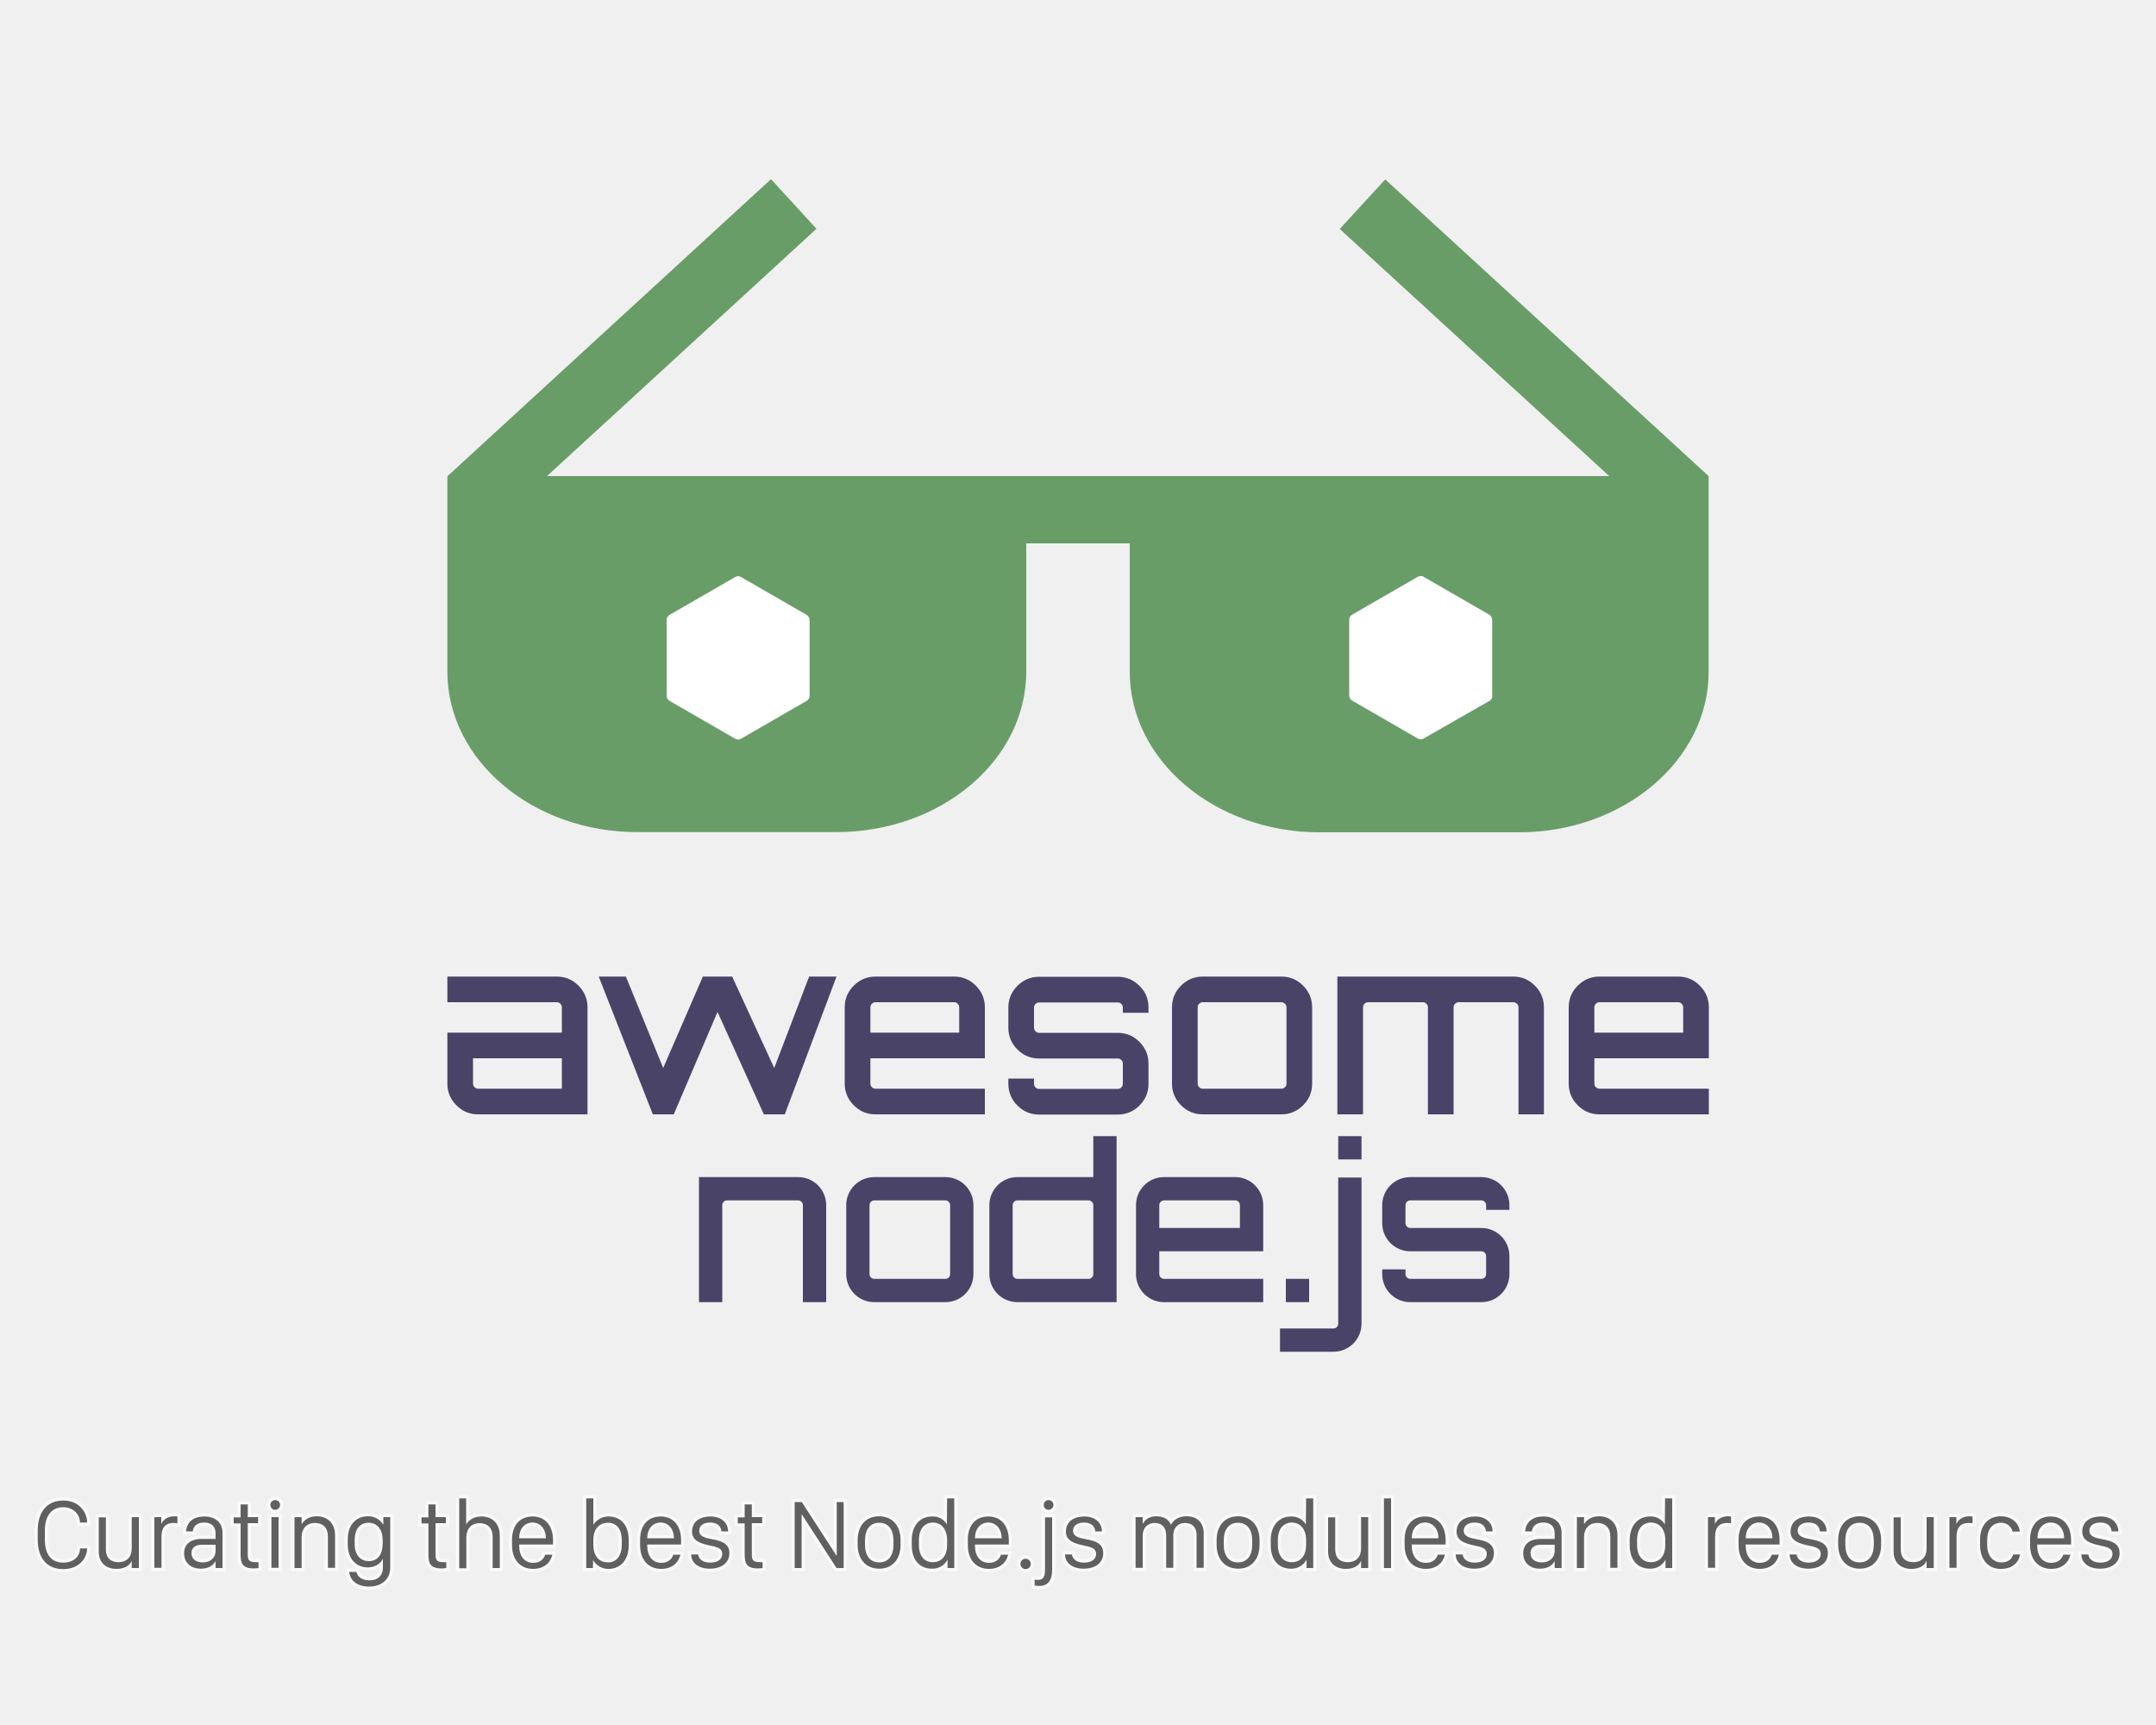
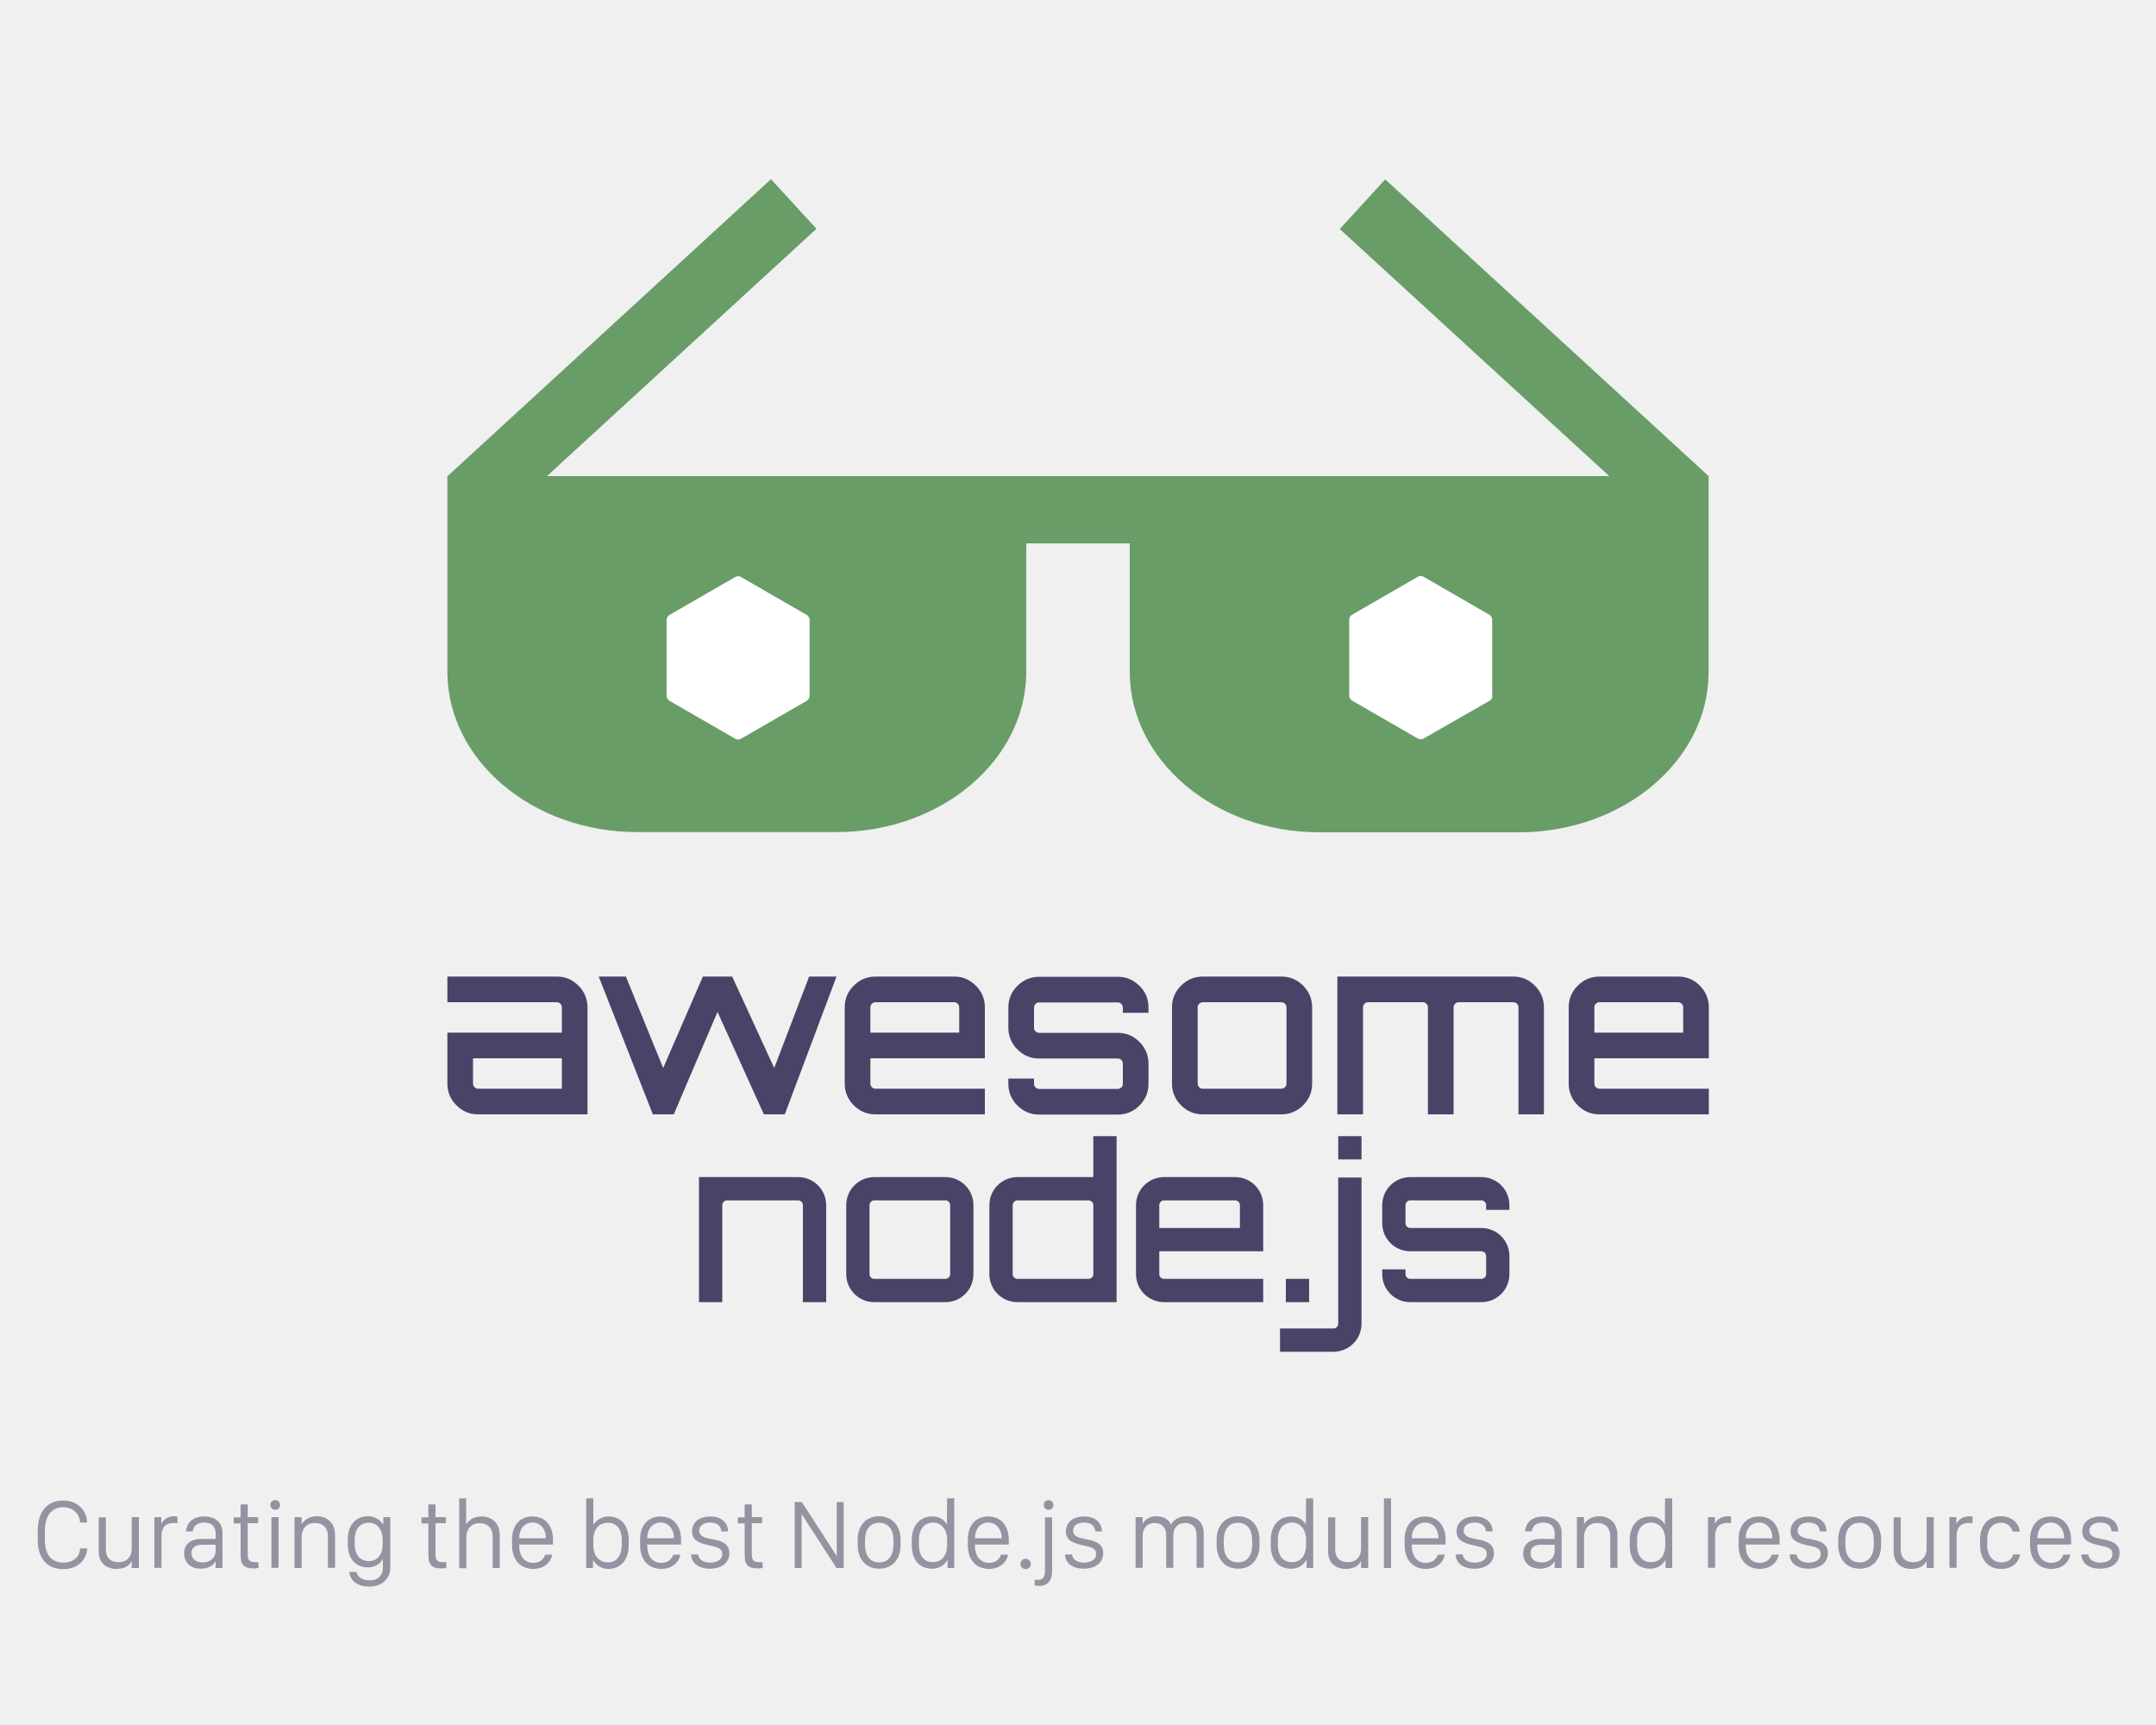
<svg xmlns="http://www.w3.org/2000/svg" viewBox="-178.3 -166.8 1000 800">
  <path fill="#494368" d="M79.9 286.1c4 0 7.3 1.4 10.1 4.2 2.8 2.8 4.2 6.2 4.2 10.1V350H43.5c-4 0-7.3-1.4-10.1-4.2a13.8 13.8 0 0 1-4.2-10.1v-23.6h53.1v-11.7c0-.7-.2-1.2-.7-1.7-.5-.5-1-.7-1.7-.7H29.2v-11.9h50.7zm2.4 52V324H41.1v11.7c0 .7.2 1.2.7 1.7.5.5 1 .7 1.7.7h38.8zm114.7-52h12.7l-24 63.9H176l-21.5-47.5-20.3 47.5-.2-.1.1.1h-9.6l-25.1-63.9H112l17.3 42.4 18.4-42.4h13.6l19.5 42.4 16.2-42.4zm67.2 0c4 0 7.3 1.4 10.1 4.2 2.8 2.8 4.2 6.2 4.2 10.1V324h-53.1v11.7c0 .7.2 1.2.7 1.7.5.5 1 .7 1.7.7h50.7V350h-50.7c-4 0-7.3-1.4-10.1-4.2a13.8 13.8 0 0 1-4.2-10.1v-35.3c0-4 1.4-7.3 4.2-10.1 2.8-2.8 6.2-4.2 10.1-4.2h36.4zm-38.8 26h41.2v-11.7c0-.7-.2-1.2-.7-1.7-.5-.5-1-.7-1.7-.7h-36.4c-.7 0-1.2.2-1.7.7-.5.5-.7 1-.7 1.7v11.7zm129-11.6v2.4h-11.9v-2.4c0-.7-.2-1.2-.7-1.7-.5-.5-1-.7-1.7-.7h-36.4c-.7 0-1.2.2-1.7.7-.5.5-.7 1-.7 1.7v9.3c0 .7.2 1.2.7 1.7.5.5 1 .7 1.7.7h36.4c4 0 7.3 1.4 10.1 4.2 2.8 2.8 4.2 6.2 4.2 10.1v9.3c0 4-1.4 7.3-4.2 10.1a13.8 13.8 0 0 1-10.1 4.2h-36.4c-4 0-7.3-1.4-10.1-4.2a13.8 13.8 0 0 1-4.2-10.1v-2.4h11.9v2.4c0 .7.2 1.2.7 1.7.5.5 1 .7 1.7.7h36.4c.7 0 1.2-.2 1.7-.7.5-.5.7-1 .7-1.7v-9.3c0-.7-.2-1.2-.7-1.7-.5-.5-1-.7-1.7-.7h-36.4c-4 0-7.3-1.4-10.1-4.2a13.8 13.8 0 0 1-4.2-10.1v-9.3c0-4 1.4-7.3 4.2-10.1 2.8-2.8 6.2-4.2 10.1-4.2h36.4c4 0 7.3 1.4 10.1 4.2 2.8 2.7 4.2 6.1 4.2 10.1zm25.2-14.4H416c4 0 7.3 1.4 10.1 4.2 2.8 2.8 4.2 6.2 4.2 10.1v35.3c0 4-1.4 7.3-4.2 10.1A13.8 13.8 0 0 1 416 350h-36.4c-4 0-7.3-1.4-10.1-4.2a13.8 13.8 0 0 1-4.2-10.1v-35.3c0-4 1.4-7.3 4.2-10.1 2.8-2.8 6.2-4.2 10.1-4.2zM416 298h-36.4c-.7 0-1.2.2-1.7.7-.5.5-.7 1-.7 1.7v35.3c0 .7.2 1.2.7 1.7.5.5 1 .7 1.7.7H416c.7 0 1.2-.2 1.7-.7.5-.5.7-1 .7-1.7v-35.3c0-.7-.2-1.2-.7-1.7-.5-.4-1-.7-1.7-.7zm107.5-11.9c4 0 7.3 1.4 10.1 4.2 2.8 2.8 4.2 6.2 4.2 10.1V350H526v-49.6c0-.7-.2-1.2-.7-1.7-.5-.5-1.1-.7-1.8-.7h-25.2c-.7 0-1.2.2-1.7.7-.5.5-.7 1-.7 1.7V350H484v-49.6c0-.7-.2-1.2-.7-1.7-.5-.5-1-.7-1.7-.7h-25.3c-.7 0-1.2.2-1.7.7-.5.5-.7 1-.7 1.7V350H442v-63.9h81.5zm76.5 0c4 0 7.3 1.4 10.1 4.2 2.8 2.8 4.2 6.2 4.2 10.1V324h-53.1v11.7c0 .7.2 1.2.7 1.7.5.5 1 .7 1.7.7h50.7V350h-50.7c-4 0-7.3-1.4-10.1-4.2a13.8 13.8 0 0 1-4.2-10.1v-35.3c0-4 1.4-7.3 4.2-10.1 2.8-2.8 6.2-4.2 10.1-4.2H600zm-38.8 26h41.2v-11.7c0-.7-.2-1.2-.7-1.7-.5-.5-1-.7-1.7-.7h-36.4c-.7 0-1.2.2-1.7.7-.5.5-.7 1-.7 1.7v11.7z" />
  <path fill="#699D68" d="M614.2 54l-150-137.6-21.1 23L568.1 54H75.4l125-114.7-21.1-23L29.3 54h-.1v90.7c0 41 39.5 74.4 88 74.4h92.5c48.5 0 88-33.4 88-74.4V85.2h48v59.6c0 41 39.5 74.4 88 74.4h92.5c48.5 0 88-33.4 88-74.4V54z" />
  <g fill="#494368">
    <path d="M204.9 392.1v45h-10.8v-45c0-1.2-1-2.2-2.2-2.2h-33c-1.2 0-2.2 1-2.2 2.2v45h-10.8v-58h46a13 13 0 0 1 13 13zm55.3-13a13 13 0 0 1 13 13v32a13 13 0 0 1-13 13h-33a13 13 0 0 1-13-13v-32a13 13 0 0 1 13-13h33zm-33 10.8c-1.2 0-2.2 1-2.2 2.2v32c0 1.2 1 2.2 2.2 2.2h33c1.2 0 2.2-1 2.2-2.2v-32c0-1.2-1-2.2-2.2-2.2h-33zm112.4-29.8v77h-46a13 13 0 0 1-13-13v-32a13 13 0 0 1 13-13h35.2v-19h10.8zm-13 66.2c1.2 0 2.2-1 2.2-2.2v-32c0-1.2-1-2.2-2.2-2.2h-33c-1.2 0-2.2 1-2.2 2.2v32c0 1.2 1 2.2 2.2 2.2h33zm81-34.2v21.4h-48.2v10.6c0 1.2 1 2.2 2.2 2.2h46v10.8h-46a13 13 0 0 1-13-13v-32a13 13 0 0 1 13-13h33a13 13 0 0 1 13 13zm-10.8 10.6v-10.6c0-1.2-1-2.2-2.2-2.2h-33c-1.2 0-2.2 1-2.2 2.2v10.6h37.4zm32.1 34.4h-10.8v-10.8h10.8v10.8z" />
    <path d="M453.2 415.1v32a13 13 0 0 1-13 13h-24.8v-10.8h24.8c1.2 0 2.2-1 2.2-2.2v-67.8h10.8v35.8zm0-55v10.8h-10.8v-10.8h10.8zm68.6 34.2H511v-2.2c0-1.2-1-2.2-2.2-2.2h-33c-1.2 0-2.2 1-2.2 2.2v8.4c0 1.2 1 2.2 2.2 2.2h33a13 13 0 0 1 13 13v8.4a13 13 0 0 1-13 13h-33a13 13 0 0 1-13-13v-2.2h10.8v2.2c0 1.2 1 2.2 2.2 2.2h33c1.2 0 2.2-1 2.2-2.2v-8.4c0-1.2-1-2.2-2.2-2.2h-33a13 13 0 0 1-13-13v-8.4a13 13 0 0 1 13-13h33a13 13 0 0 1 13 13v2.2z" />
  </g>
  <path fill="#FFF" fill-rule="evenodd" d="M197.2 155.9c0 1-.5 1.8-1.3 2.3l-30.5 17.6c-.8.5-1.8.5-2.7 0l-30.5-17.6a2.8 2.8 0 0 1-1.3-2.3v-35.2c0-1 .5-1.8 1.3-2.3l30.5-17.6c.8-.5 1.9-.5 2.7 0l30.5 17.6c.8.5 1.3 1.4 1.3 2.3v35.2zm316.7 0c0 1-.5 1.8-1.3 2.3L482 175.7c-.8.5-1.8.5-2.7 0l-30.5-17.6a2.8 2.8 0 0 1-1.3-2.3v-35.2c0-1 .5-1.8 1.3-2.3l30.5-17.6c.8-.5 1.9-.5 2.7 0l30.5 17.6c.8.5 1.3 1.4 1.3 2.3v35.3z" clip-rule="evenodd" />
  <path fill="none" d="M-178.3 528.1h1000v52.5h-1000z" clip-rule="evenodd" />
-   <path d="M-157.5 547.2c0 7.3 3.3 10.7 8.6 10.7 5 0 7.7-3.1 7.7-6.6h3.3c0 4.2-3.4 9.6-11.1 9.6-7.3 0-11.8-4.8-11.8-13.7V543c0-8.9 4.6-13.9 11.8-13.9 7.4 0 11.1 5.4 11.1 10.2h-3.3c0-3.4-2.7-7.1-7.8-7.1s-8.5 3.7-8.5 10.9v4.1zm43.6 13.2h-3.3v-3.2h-.1c-.8 1.9-3.1 3.6-6.9 3.6-4.9 0-8.3-2.8-8.3-8.1v-15.8h3.3v14.8c0 4.4 2.6 6 5.9 6 3.7 0 6.1-2.4 6.1-6.3v-14.6h3.3v23.6zm7.1-23.6h3.3v3h.1c.7-1.5 2.5-3.4 6-3.4l1.4.1v3.1l-1.8-.1c-4.2 0-5.6 2.7-5.6 6.2v14.6h-3.3v-23.5zm21.6 23.9c-4.6 0-7.7-2.8-7.7-7.1 0-4.1 2.8-6.7 8.2-6.7h6.4v-2.5c0-3.3-1.9-5.1-5.3-5.1-3.2 0-5 1.6-5.3 4.1H-92c.3-4.1 3.1-6.9 8.5-6.9 4.9 0 8.4 2.7 8.4 7.5v16.4h-3.2v-3.1h-.1c-1 1.9-3.2 3.4-6.8 3.4zm6.9-8.2v-2.9h-6.3c-3.4 0-4.9 1.6-4.9 3.9 0 2.9 2.4 4.3 5.1 4.3 3.5.1 6.1-2.1 6.1-5.3zm11.6-21.6h3.3v5.9h4.8v2.8h-4.8v14.5c0 2.9.9 3.6 3.9 3.6h1.1v2.7l-1.9.2c-5.4 0-6.4-2.1-6.4-6.6v-14.3h-3.2v-2.8h3.2v-6zm16-2c1.3 0 2.3 1 2.3 2.2 0 1.3-1 2.3-2.3 2.3-1.2 0-2.2-1-2.2-2.3 0-1.2 1-2.2 2.2-2.2zm-1.7 7.9h3.3v23.5h-3.3v-23.5zm10.7 0h3.3v3.2h.1c.9-1.6 3.1-3.6 6.9-3.6 4.9 0 8.5 3.1 8.5 8.8v15.1h-3.3v-14.6c0-4-2.4-6.2-6-6.2-4.3 0-6.2 3.1-6.2 6.5v14.4h-3.3v-23.6zm41 23.4v-4h-.1c-.9 2-3.4 3.9-6.8 3.9-5.5 0-9.4-3.8-9.4-10.8v-2.2c0-6.9 4-10.7 9.4-10.7a8 8 0 0 1 7 3.8h.1v-3.4h3.2v23.3c0 5.8-4.4 8.9-9.7 8.9-5.9 0-8.8-2.9-9.4-6.8h3.4c.4 2 2.4 3.9 5.9 3.9 3.8.2 6.4-2.1 6.4-5.9zm-13.1-12.7v1.6c0 5.1 2.5 8.1 6.6 8.1s6.4-3.2 6.4-8.1v-1.6c0-4.9-2.5-8.1-6.4-8.1-4.1 0-6.6 2.8-6.6 8.1zm34.2-16.6h3.3v5.9h4.8v2.8h-4.8v14.5c0 2.9.9 3.6 3.9 3.6h1.1v2.7l-1.9.2c-5.4 0-6.4-2.1-6.4-6.6v-14.3h-3.2v-2.8h3.2v-6zm14.2-2.8h3.3v12h.1c.9-1.6 3.1-3.6 7-3.6 4.9 0 8.5 3.1 8.5 8.8v15.1h-3.3v-14.6c0-4-2.4-6.2-6-6.2-4.3 0-6.2 3.1-6.2 6.5v14.4h-3.3v-32.4zm24.6 21.7v-2.7c0-6.2 3.4-10.6 9.5-10.6 6 0 9.5 4.4 9.5 10.9v2.1H62.5v.5c0 4.8 2.4 8 6.5 8 3 0 4.8-1.5 5.6-3.8h3.3c-.9 3.8-3.9 6.6-9 6.6-6.1-.1-9.7-4.4-9.7-11zm15.7-3.2c0-4.2-2.5-7.3-6.2-7.3-3.8 0-6.2 3.1-6.2 7.2v.1h12.4zm21.9 10.1l-.1 3.7h-3.1v-32.3h3.3v12.1h.1a8.3 8.3 0 0 1 7-3.7c5.5 0 9.3 3.9 9.3 10.8v2.6c0 6.8-3.8 10.9-9.4 10.9a8 8 0 0 1-7.1-4.1zm13.3-7.1v-2.1c0-5.3-2.6-8.1-6.3-8.1-4.3 0-6.9 3-6.9 8.1v2.1c0 5.2 2.6 8.2 6.9 8.2 3.6 0 6.3-2.9 6.3-8.2zm8.5.2v-2.7c0-6.2 3.4-10.6 9.5-10.6 6 0 9.5 4.4 9.5 10.9v2.1h-15.7v.5c0 4.8 2.4 8 6.5 8 3 0 4.8-1.5 5.6-3.8h3.3c-.9 3.8-3.9 6.6-9 6.6-6.1-.1-9.7-4.4-9.7-11zm15.7-3.2c0-4.2-2.5-7.3-6.2-7.3-3.8 0-6.2 3.1-6.2 7.2v.1h12.4zm16.9-10.1c5.5 0 8.2 3.3 8.2 6.9h-3.1c-.1-1.8-1.3-4.1-5.2-4.1-2.9 0-5.1 1.3-5.1 3.8 0 2.7 3 3.4 5.8 3.9 4.4.8 8.2 1.9 8.2 6.5s-3.8 7.2-9.1 7.2c-5.1 0-8.6-2.6-8.6-6.6h3.2c.3 2.2 2.2 3.8 5.6 3.8 3.8 0 5.6-1.8 5.6-4 0-2.8-2.6-3.3-6-4-4.4-1-8-2.2-8-6.4 0-4.9 4-7 8.5-7zm15.9-5.6h3.3v5.9h4.8v2.8h-4.8v14.5c0 2.9.9 3.6 3.9 3.6h1.1v2.7l-1.9.2c-5.4 0-6.4-2.1-6.4-6.6v-14.3h-3.2v-2.8h3.2v-6zm23.2 29.5v-30.6h3.3l16.1 24.9h.1v-24.9h3.2v30.6h-3.3l-16.1-24.9h-.1v24.9h-3.2zm49.1-13v2.3c0 6.3-3.5 11-9.9 11s-10-4.7-10-11v-2.3c0-6.3 3.5-11 10-11 6.4.1 9.9 4.7 9.9 11zm-16.5.2v2c0 5.1 2.4 8.2 6.6 8.2 4.2 0 6.6-3.1 6.6-8.2v-2c0-5.1-2.4-8.2-6.6-8.2-4.2 0-6.6 3.1-6.6 8.2zm38-7.4l.1-12.1h3.3v32.3h-3.1v-3.7h-.1a7.8 7.8 0 0 1-7.1 4c-6.1 0-9.4-4.4-9.4-10.9v-2.4c0-6.4 3.6-10.9 9.4-10.9a7.4 7.4 0 0 1 6.9 3.7zm-13 7.3v2.1c0 5.4 2.7 8.1 6.4 8.1 4.2 0 6.7-3 6.7-8.1v-2.2c0-4.9-2.6-8.1-6.7-8.1-3.6.1-6.4 2.7-6.4 8.2zm22.7 2.3v-2.7c0-6.2 3.4-10.6 9.5-10.6 6 0 9.5 4.4 9.5 10.9v2.1h-15.7v.5c0 4.8 2.4 8 6.5 8 3 0 4.8-1.5 5.6-3.8h3.3c-.9 3.8-3.9 6.6-9 6.6-6.1-.1-9.7-4.4-9.7-11zm15.7-3.2c0-4.2-2.5-7.3-6.2-7.3-3.8 0-6.2 3.1-6.2 7.2v.1h12.4zm11.1 9.5c1.3 0 2.4 1.1 2.4 2.4 0 1.3-1.1 2.4-2.4 2.4s-2.4-1.1-2.4-2.4c0-1.4 1.1-2.4 2.4-2.4zm12.3 5.1c0 5.3-2.2 7.5-6 7.5l-2.1-.2v-2.7l1.5.1c2.5 0 3.3-1.5 3.3-4.7v-24.3h3.3v24.3zm-1.7-32.3c1.3 0 2.3 1 2.3 2.2 0 1.3-1 2.3-2.3 2.3-1.2 0-2.2-1-2.2-2.3 0-1.2 1-2.2 2.2-2.2zm16.6 7.6c5.5 0 8.2 3.3 8.2 6.9h-3.1c-.1-1.8-1.3-4.1-5.2-4.1-2.9 0-5.1 1.3-5.1 3.8 0 2.7 3 3.4 5.8 3.9 4.4.8 8.2 1.9 8.2 6.5s-3.8 7.2-9.1 7.2c-5.1 0-8.6-2.6-8.6-6.6h3.2c.3 2.2 2.2 3.8 5.6 3.8 3.8 0 5.6-1.8 5.6-4 0-2.8-2.6-3.3-6-4-4.4-1-8-2.2-8-6.4 0-4.9 4-7 8.5-7zm23.8.3h3.3v2.9h.2c.8-1.6 2.8-3.3 6-3.3 3.7 0 5.9 1.5 6.9 3.9h.1c.9-2 3.3-3.9 7.2-3.9 4.9 0 7.9 3 7.9 7.9v16h-3.3V545c0-3.2-1.8-5.5-5.3-5.5-3.6 0-5.5 2.5-5.5 5.8v15h-3.3v-15c0-3.8-2-5.8-5.4-5.8-3.1 0-5.5 2.2-5.5 5.8v15h-3.3v-23.5zm57.5 10.6v2.3c0 6.3-3.5 11-9.9 11s-10-4.7-10-11v-2.3c0-6.3 3.5-11 10-11 6.3.1 9.9 4.7 9.9 11zm-16.6.2v2c0 5.1 2.4 8.2 6.6 8.2 4.2 0 6.6-3.1 6.6-8.2v-2c0-5.1-2.4-8.2-6.6-8.2-4.2 0-6.6 3.1-6.6 8.2zm38.1-7.4l.1-12.1h3.3v32.3h-3.1v-3.7h-.1a7.8 7.8 0 0 1-7.1 4c-6.1 0-9.4-4.4-9.4-10.9v-2.4c0-6.4 3.6-10.9 9.4-10.9a7.7 7.7 0 0 1 6.9 3.7zm-13 7.3v2.1c0 5.4 2.7 8.1 6.4 8.1 4.2 0 6.7-3 6.7-8.1v-2.2c0-4.9-2.6-8.1-6.7-8.1-3.7.1-6.4 2.7-6.4 8.2zm41.9 12.9H453v-3.2h-.1c-.8 1.9-3.1 3.6-6.9 3.6-4.9 0-8.3-2.8-8.3-8.1v-15.8h3.3v14.8c0 4.4 2.6 6 5.9 6 3.7 0 6.1-2.4 6.1-6.3v-14.6h3.3v23.6zm7.3-32.3h3.3v32.3h-3.3v-32.3zm9.6 21.7v-2.7c0-6.2 3.4-10.6 9.5-10.6 6 0 9.5 4.4 9.5 10.9v2.1h-15.7v.5c0 4.8 2.4 8 6.5 8 3 0 4.8-1.5 5.6-3.8h3.3c-.9 3.8-3.9 6.6-9 6.6-6.1-.1-9.7-4.4-9.7-11zm15.7-3.2c0-4.2-2.5-7.3-6.2-7.3-3.8 0-6.2 3.1-6.2 7.2v.1h12.4zm16.9-10.1c5.5 0 8.2 3.3 8.2 6.9h-3.1c-.1-1.8-1.3-4.1-5.2-4.1-2.9 0-5.1 1.3-5.1 3.8 0 2.7 3 3.4 5.8 3.9 4.4.8 8.2 1.9 8.2 6.5s-3.8 7.2-9.1 7.2c-5.1 0-8.6-2.6-8.6-6.6h3.2c.3 2.2 2.2 3.8 5.6 3.8 3.8 0 5.6-1.8 5.6-4 0-2.8-2.6-3.3-6-4-4.4-1-8-2.2-8-6.4 0-4.9 4.1-7 8.5-7zm30.1 24.2c-4.6 0-7.7-2.8-7.7-7.1 0-4.1 2.8-6.7 8.2-6.7h6.4v-2.5c0-3.3-1.9-5.1-5.3-5.1-3.2 0-5 1.6-5.3 4.1h-3.1c.3-4.1 3.1-6.9 8.5-6.9 4.9 0 8.4 2.7 8.4 7.5v16.4h-3.2v-3.1h-.1c-1 1.9-3.2 3.4-6.8 3.4zm6.9-8.2v-2.9h-6.3c-3.4 0-4.9 1.6-4.9 3.9 0 2.9 2.4 4.3 5.1 4.3 3.5.1 6.1-2.1 6.1-5.3zm10.3-15.7h3.3v3.2h.1c.9-1.6 3.1-3.6 6.9-3.6 4.9 0 8.5 3.1 8.5 8.8v15.1h-3.3v-14.6c0-4-2.4-6.2-6-6.2-4.3 0-6.2 3.1-6.2 6.5v14.4h-3.3v-23.6zm40.8 3.4l.1-12.1h3.3v32.3h-3.1v-3.7h-.1a7.8 7.8 0 0 1-7.1 4c-6.1 0-9.4-4.4-9.4-10.9v-2.4c0-6.4 3.6-10.9 9.4-10.9a7.4 7.4 0 0 1 6.9 3.7zm-12.9 7.3v2.1c0 5.4 2.7 8.1 6.4 8.1 4.2 0 6.7-3 6.7-8.1v-2.2c0-4.9-2.6-8.1-6.7-8.1-3.7.1-6.4 2.7-6.4 8.2zm32.8-10.7h3.3v3h.1c.7-1.5 2.5-3.4 6-3.4l1.4.1v3.1l-1.8-.1c-4.2 0-5.6 2.7-5.6 6.2v14.6h-3.3v-23.5zm14.3 13v-2.7c0-6.2 3.4-10.6 9.5-10.6 6 0 9.5 4.4 9.5 10.9v2.1h-15.7v.5c0 4.8 2.4 8 6.5 8 3 0 4.8-1.5 5.6-3.8h3.3c-.9 3.8-3.9 6.6-9 6.6-6.1-.1-9.7-4.4-9.7-11zm15.7-3.2c0-4.2-2.5-7.3-6.2-7.3-3.8 0-6.2 3.1-6.2 7.2v.1h12.4zm16.9-10.1c5.5 0 8.2 3.3 8.2 6.9h-3.1c-.1-1.8-1.3-4.1-5.2-4.1-2.9 0-5.1 1.3-5.1 3.8 0 2.7 3 3.4 5.8 3.9 4.4.8 8.2 1.9 8.2 6.5s-3.8 7.2-9.1 7.2c-5.1 0-8.6-2.6-8.6-6.6h3.2c.3 2.2 2.2 3.8 5.6 3.8 3.8 0 5.6-1.8 5.6-4 0-2.8-2.6-3.3-6-4-4.4-1-8-2.2-8-6.4 0-4.9 4-7 8.5-7zm33.5 10.9v2.3c0 6.3-3.5 11-9.9 11s-10-4.7-10-11v-2.3c0-6.3 3.5-11 10-11 6.3.1 9.9 4.7 9.9 11zm-16.6.2v2c0 5.1 2.4 8.2 6.6 8.2 4.2 0 6.6-3.1 6.6-8.2v-2c0-5.1-2.4-8.2-6.6-8.2-4.2 0-6.6 3.1-6.6 8.2zm41 12.8h-3.3v-3.2h-.1c-.8 1.9-3.1 3.6-6.9 3.6-4.9 0-8.3-2.8-8.3-8.1v-15.8h3.3v14.8c0 4.4 2.6 6 5.9 6 3.7 0 6.1-2.4 6.1-6.3v-14.6h3.3v23.6zm7.2-23.6h3.3v3h.1c.7-1.5 2.5-3.4 6-3.4l1.4.1v3.1l-1.8-.1c-4.2 0-5.6 2.7-5.6 6.2v14.6h-3.3v-23.5zm14.3 10.4c0-6.4 3.6-10.8 9.6-10.8 5.4 0 8.6 3.6 8.8 7.1h-3.3a5.4 5.4 0 0 0-5.3-4.1c-4.1 0-6.5 3-6.5 8v2.4c0 4.8 2.6 8 6.6 8 3.2 0 5-1.7 5.4-3.7h3.3c-.8 3.8-3.5 6.7-9 6.7-6.1 0-9.6-4.7-9.6-11v-2.6zm23.2 2.6v-2.7c0-6.2 3.4-10.6 9.5-10.6 6 0 9.5 4.4 9.5 10.9v2.1h-15.7v.5c0 4.8 2.4 8 6.5 8 3 0 4.8-1.5 5.6-3.8h3.3c-.9 3.8-3.9 6.6-9 6.6-6-.1-9.7-4.4-9.7-11zm15.8-3.2c0-4.2-2.5-7.3-6.2-7.3-3.8 0-6.2 3.1-6.2 7.2v.1h12.4zm16.9-10.1c5.5 0 8.2 3.3 8.2 6.9h-3.1c-.1-1.8-1.3-4.1-5.2-4.1-2.9 0-5.1 1.3-5.1 3.8 0 2.7 3 3.4 5.8 3.9 4.4.8 8.2 1.9 8.2 6.5s-3.8 7.2-9.1 7.2c-5.1 0-8.6-2.6-8.6-6.6h3.2c.3 2.2 2.2 3.8 5.6 3.8 3.8 0 5.6-1.8 5.6-4 0-2.8-2.6-3.3-6-4-4.4-1-8-2.2-8-6.4 0-4.9 4-7 8.5-7z" opacity=".6" stroke="#ffffff" stroke-width="3" paint-order="stroke" />
+   <path d="M-157.5 547.2c0 7.3 3.3 10.7 8.6 10.7 5 0 7.7-3.1 7.7-6.6h3.3c0 4.2-3.4 9.6-11.1 9.6-7.3 0-11.8-4.8-11.8-13.7V543c0-8.9 4.6-13.9 11.8-13.9 7.4 0 11.1 5.4 11.1 10.2h-3.3c0-3.4-2.7-7.1-7.8-7.1s-8.5 3.7-8.5 10.9v4.1zm43.6 13.2h-3.3v-3.2h-.1c-.8 1.9-3.1 3.6-6.9 3.6-4.9 0-8.3-2.8-8.3-8.1v-15.8h3.3v14.8c0 4.4 2.6 6 5.9 6 3.7 0 6.1-2.4 6.1-6.3v-14.6h3.3v23.6zm7.1-23.6h3.3v3h.1c.7-1.5 2.5-3.4 6-3.4l1.4.1v3.1l-1.8-.1c-4.2 0-5.6 2.7-5.6 6.2v14.6h-3.3v-23.5zm21.6 23.9c-4.6 0-7.7-2.8-7.7-7.1 0-4.1 2.8-6.7 8.2-6.7h6.4v-2.5c0-3.3-1.9-5.1-5.3-5.1-3.2 0-5 1.6-5.3 4.1H-92c.3-4.1 3.1-6.9 8.5-6.9 4.9 0 8.4 2.7 8.4 7.5v16.4h-3.2v-3.1h-.1c-1 1.9-3.2 3.4-6.8 3.4zm6.9-8.2v-2.9h-6.3c-3.4 0-4.9 1.6-4.9 3.9 0 2.9 2.4 4.3 5.1 4.3 3.5.1 6.1-2.1 6.1-5.3zm11.6-21.6h3.3v5.9h4.8v2.8h-4.8v14.5c0 2.9.9 3.6 3.9 3.6h1.1v2.7l-1.9.2c-5.4 0-6.4-2.1-6.4-6.6v-14.3h-3.2v-2.8h3.2v-6zm16-2c1.3 0 2.3 1 2.3 2.2 0 1.3-1 2.3-2.3 2.3-1.2 0-2.2-1-2.2-2.3 0-1.2 1-2.2 2.2-2.2zm-1.7 7.9h3.3v23.5h-3.3v-23.5zm10.7 0h3.3v3.2h.1c.9-1.6 3.1-3.6 6.9-3.6 4.9 0 8.5 3.1 8.5 8.8v15.1h-3.3v-14.6c0-4-2.4-6.2-6-6.2-4.3 0-6.2 3.1-6.2 6.5v14.4h-3.3v-23.6zm41 23.4v-4h-.1c-.9 2-3.4 3.9-6.8 3.9-5.5 0-9.4-3.8-9.4-10.8v-2.2c0-6.9 4-10.7 9.4-10.7a8 8 0 0 1 7 3.8h.1v-3.4h3.2v23.3c0 5.8-4.4 8.9-9.7 8.9-5.9 0-8.8-2.9-9.4-6.8h3.4c.4 2 2.4 3.9 5.9 3.9 3.8.2 6.4-2.1 6.4-5.9zm-13.1-12.7v1.6c0 5.1 2.5 8.1 6.6 8.1s6.4-3.2 6.4-8.1v-1.6c0-4.9-2.5-8.1-6.4-8.1-4.1 0-6.6 2.8-6.6 8.1zm34.2-16.6h3.3v5.9h4.8v2.8h-4.8v14.5c0 2.9.9 3.6 3.9 3.6h1.1v2.7l-1.9.2c-5.4 0-6.4-2.1-6.4-6.6v-14.3h-3.2v-2.8h3.2v-6zm14.2-2.8h3.3v12h.1c.9-1.6 3.1-3.6 7-3.6 4.9 0 8.5 3.1 8.5 8.8v15.1h-3.3v-14.6c0-4-2.4-6.2-6-6.2-4.3 0-6.2 3.1-6.2 6.5v14.4h-3.3v-32.4zm24.6 21.7v-2.7c0-6.2 3.4-10.6 9.5-10.6 6 0 9.5 4.4 9.5 10.9v2.1H62.5v.5c0 4.8 2.4 8 6.5 8 3 0 4.8-1.5 5.6-3.8h3.3c-.9 3.8-3.9 6.6-9 6.6-6.1-.1-9.7-4.4-9.7-11zm15.7-3.2c0-4.2-2.5-7.3-6.2-7.3-3.8 0-6.2 3.1-6.2 7.2v.1h12.4zm21.9 10.1l-.1 3.7h-3.1v-32.3h3.3v12.1h.1a8.3 8.3 0 0 1 7-3.7c5.5 0 9.3 3.9 9.3 10.8v2.6c0 6.8-3.8 10.9-9.4 10.9a8 8 0 0 1-7.1-4.1zm13.3-7.1v-2.1c0-5.3-2.6-8.1-6.3-8.1-4.3 0-6.9 3-6.9 8.1v2.1c0 5.2 2.6 8.2 6.9 8.2 3.6 0 6.3-2.9 6.3-8.2zm8.5.2v-2.7c0-6.2 3.4-10.6 9.5-10.6 6 0 9.5 4.4 9.5 10.9v2.1h-15.7v.5c0 4.8 2.4 8 6.5 8 3 0 4.8-1.5 5.6-3.8h3.3c-.9 3.8-3.9 6.6-9 6.6-6.1-.1-9.7-4.4-9.7-11zm15.7-3.2c0-4.2-2.5-7.3-6.2-7.3-3.8 0-6.2 3.1-6.2 7.2v.1h12.4zm16.9-10.1c5.5 0 8.2 3.3 8.2 6.9h-3.1c-.1-1.8-1.3-4.1-5.2-4.1-2.9 0-5.1 1.3-5.1 3.8 0 2.7 3 3.4 5.8 3.9 4.4.8 8.2 1.9 8.2 6.5s-3.8 7.2-9.1 7.2c-5.1 0-8.6-2.6-8.6-6.6h3.2c.3 2.2 2.2 3.8 5.6 3.8 3.8 0 5.6-1.8 5.6-4 0-2.8-2.6-3.3-6-4-4.4-1-8-2.2-8-6.4 0-4.9 4-7 8.5-7zm15.9-5.6h3.3v5.9h4.8v2.8h-4.8v14.5c0 2.9.9 3.6 3.9 3.6h1.1v2.7l-1.9.2c-5.4 0-6.4-2.1-6.4-6.6v-14.3h-3.2v-2.8h3.2v-6zm23.2 29.5v-30.6h3.3l16.1 24.9h.1v-24.9h3.2v30.6h-3.3l-16.1-24.9h-.1v24.9h-3.2zm49.1-13v2.3c0 6.3-3.5 11-9.9 11s-10-4.7-10-11v-2.3c0-6.3 3.5-11 10-11 6.4.1 9.9 4.7 9.9 11zm-16.5.2v2c0 5.1 2.4 8.2 6.6 8.2 4.2 0 6.6-3.1 6.6-8.2v-2c0-5.1-2.4-8.2-6.6-8.2-4.2 0-6.6 3.1-6.6 8.2zm38-7.4l.1-12.1h3.3v32.3h-3.1v-3.7h-.1a7.8 7.8 0 0 1-7.1 4c-6.1 0-9.4-4.4-9.4-10.9v-2.4c0-6.4 3.6-10.9 9.4-10.9a7.4 7.4 0 0 1 6.9 3.7zm-13 7.3v2.1c0 5.4 2.7 8.1 6.4 8.1 4.2 0 6.7-3 6.7-8.1v-2.2c0-4.9-2.6-8.1-6.7-8.1-3.6.1-6.4 2.7-6.4 8.2zm22.7 2.3v-2.7c0-6.2 3.4-10.6 9.5-10.6 6 0 9.5 4.4 9.5 10.9v2.1h-15.7v.5c0 4.8 2.4 8 6.5 8 3 0 4.8-1.5 5.6-3.8h3.3c-.9 3.8-3.9 6.6-9 6.6-6.1-.1-9.7-4.4-9.7-11zm15.7-3.2c0-4.2-2.5-7.3-6.2-7.3-3.8 0-6.2 3.1-6.2 7.2v.1h12.4zm11.1 9.5c1.3 0 2.4 1.1 2.4 2.4 0 1.3-1.1 2.4-2.4 2.4s-2.4-1.1-2.4-2.4c0-1.4 1.1-2.4 2.4-2.4zm12.3 5.1c0 5.3-2.2 7.5-6 7.5l-2.1-.2v-2.7l1.5.1c2.5 0 3.3-1.5 3.3-4.7v-24.3h3.3v24.3zm-1.7-32.3c1.3 0 2.3 1 2.3 2.2 0 1.3-1 2.3-2.3 2.3-1.2 0-2.2-1-2.2-2.3 0-1.2 1-2.2 2.2-2.2zm16.6 7.6c5.5 0 8.2 3.3 8.2 6.9h-3.1c-.1-1.8-1.3-4.1-5.2-4.1-2.9 0-5.1 1.3-5.1 3.8 0 2.7 3 3.4 5.8 3.9 4.4.8 8.2 1.9 8.2 6.5s-3.8 7.2-9.1 7.2c-5.1 0-8.6-2.6-8.6-6.6h3.2c.3 2.2 2.2 3.8 5.6 3.8 3.8 0 5.6-1.8 5.6-4 0-2.8-2.6-3.3-6-4-4.4-1-8-2.2-8-6.4 0-4.9 4-7 8.5-7zm23.8.3h3.3v2.9h.2c.8-1.6 2.8-3.3 6-3.3 3.7 0 5.9 1.5 6.9 3.9h.1c.9-2 3.3-3.9 7.2-3.9 4.9 0 7.9 3 7.9 7.9v16h-3.3V545c0-3.2-1.8-5.5-5.3-5.5-3.6 0-5.5 2.5-5.5 5.8v15h-3.3v-15c0-3.8-2-5.8-5.4-5.8-3.1 0-5.5 2.2-5.5 5.8v15h-3.3v-23.5zm57.5 10.6v2.3c0 6.3-3.5 11-9.9 11s-10-4.7-10-11v-2.3c0-6.3 3.5-11 10-11 6.3.1 9.9 4.7 9.9 11zm-16.6.2v2c0 5.1 2.4 8.2 6.6 8.2 4.2 0 6.6-3.1 6.6-8.2v-2c0-5.1-2.4-8.2-6.6-8.2-4.2 0-6.6 3.1-6.6 8.2zm38.1-7.4l.1-12.1h3.3v32.3h-3.1v-3.7h-.1a7.8 7.8 0 0 1-7.1 4c-6.1 0-9.4-4.4-9.4-10.9v-2.4c0-6.4 3.6-10.9 9.4-10.9a7.7 7.7 0 0 1 6.9 3.7zm-13 7.3v2.1c0 5.4 2.7 8.1 6.4 8.1 4.2 0 6.7-3 6.7-8.1v-2.2c0-4.9-2.6-8.1-6.7-8.1-3.7.1-6.4 2.7-6.4 8.2zm41.9 12.9H453v-3.2h-.1c-.8 1.9-3.1 3.6-6.9 3.6-4.9 0-8.3-2.8-8.3-8.1v-15.8h3.3v14.8c0 4.4 2.6 6 5.9 6 3.7 0 6.1-2.4 6.1-6.3v-14.6h3.3v23.6zm7.3-32.3h3.3v32.3h-3.3v-32.3zm9.6 21.7v-2.7c0-6.2 3.4-10.6 9.5-10.6 6 0 9.5 4.4 9.5 10.9v2.1h-15.7v.5c0 4.8 2.4 8 6.5 8 3 0 4.8-1.5 5.6-3.8h3.3c-.9 3.8-3.9 6.6-9 6.6-6.1-.1-9.7-4.4-9.7-11zm15.7-3.2c0-4.2-2.5-7.3-6.2-7.3-3.8 0-6.2 3.1-6.2 7.2v.1h12.4zm16.9-10.1c5.5 0 8.2 3.3 8.2 6.9h-3.1c-.1-1.8-1.3-4.1-5.2-4.1-2.9 0-5.1 1.3-5.1 3.8 0 2.7 3 3.4 5.8 3.9 4.4.8 8.2 1.9 8.2 6.5s-3.8 7.2-9.1 7.2c-5.1 0-8.6-2.6-8.6-6.6h3.2c.3 2.2 2.2 3.8 5.6 3.8 3.8 0 5.6-1.8 5.6-4 0-2.8-2.6-3.3-6-4-4.4-1-8-2.2-8-6.4 0-4.9 4.1-7 8.5-7zm30.1 24.2c-4.6 0-7.7-2.8-7.7-7.1 0-4.1 2.8-6.7 8.2-6.7h6.4v-2.5c0-3.3-1.9-5.1-5.3-5.1-3.2 0-5 1.6-5.3 4.1h-3.1c.3-4.1 3.1-6.9 8.5-6.9 4.9 0 8.4 2.7 8.4 7.5v16.4h-3.2v-3.1h-.1c-1 1.9-3.2 3.4-6.8 3.4zm6.9-8.2v-2.9h-6.3c-3.4 0-4.9 1.6-4.9 3.9 0 2.9 2.4 4.3 5.1 4.3 3.5.1 6.1-2.1 6.1-5.3zm10.3-15.7h3.3v3.2h.1c.9-1.6 3.1-3.6 6.9-3.6 4.9 0 8.5 3.1 8.5 8.8v15.1h-3.3v-14.6c0-4-2.4-6.2-6-6.2-4.3 0-6.2 3.1-6.2 6.5v14.4h-3.3v-23.6zm40.8 3.4l.1-12.1h3.3v32.3h-3.1v-3.7h-.1a7.8 7.8 0 0 1-7.1 4c-6.1 0-9.4-4.4-9.4-10.9v-2.4c0-6.4 3.6-10.9 9.4-10.9a7.4 7.4 0 0 1 6.9 3.7zm-12.9 7.3v2.1c0 5.4 2.7 8.1 6.4 8.1 4.2 0 6.7-3 6.7-8.1v-2.2c0-4.9-2.6-8.1-6.7-8.1-3.7.1-6.4 2.7-6.4 8.2zm32.8-10.7h3.3v3h.1c.7-1.5 2.5-3.4 6-3.4l1.4.1v3.1l-1.8-.1c-4.2 0-5.6 2.7-5.6 6.2v14.6h-3.3v-23.5zm14.3 13v-2.7c0-6.2 3.4-10.6 9.5-10.6 6 0 9.5 4.4 9.5 10.9v2.1h-15.7v.5c0 4.8 2.4 8 6.5 8 3 0 4.8-1.5 5.6-3.8h3.3c-.9 3.8-3.9 6.6-9 6.6-6.1-.1-9.7-4.4-9.7-11zm15.7-3.2c0-4.2-2.5-7.3-6.2-7.3-3.8 0-6.2 3.1-6.2 7.2v.1h12.4zm16.9-10.1c5.5 0 8.2 3.3 8.2 6.9h-3.1c-.1-1.8-1.3-4.1-5.2-4.1-2.9 0-5.1 1.3-5.1 3.8 0 2.7 3 3.4 5.8 3.9 4.4.8 8.2 1.9 8.2 6.5s-3.8 7.2-9.1 7.2c-5.1 0-8.6-2.6-8.6-6.6h3.2c.3 2.2 2.2 3.8 5.6 3.8 3.8 0 5.6-1.8 5.6-4 0-2.8-2.6-3.3-6-4-4.4-1-8-2.2-8-6.4 0-4.9 4-7 8.5-7zm33.5 10.9v2.3c0 6.3-3.5 11-9.9 11s-10-4.7-10-11v-2.3c0-6.3 3.5-11 10-11 6.3.1 9.9 4.7 9.9 11zm-16.6.2v2c0 5.1 2.4 8.2 6.6 8.2 4.2 0 6.6-3.1 6.6-8.2v-2c0-5.1-2.4-8.2-6.6-8.2-4.2 0-6.6 3.1-6.6 8.2zm41 12.8h-3.3v-3.2h-.1c-.8 1.9-3.1 3.6-6.9 3.6-4.9 0-8.3-2.8-8.3-8.1v-15.8h3.3v14.8c0 4.4 2.6 6 5.9 6 3.7 0 6.1-2.4 6.1-6.3v-14.6h3.3v23.6zm7.2-23.6h3.3v3h.1c.7-1.5 2.5-3.4 6-3.4l1.4.1v3.1l-1.8-.1c-4.2 0-5.6 2.7-5.6 6.2v14.6h-3.3v-23.5zm14.3 10.4c0-6.4 3.6-10.8 9.6-10.8 5.4 0 8.6 3.6 8.8 7.1h-3.3a5.4 5.4 0 0 0-5.3-4.1c-4.1 0-6.5 3-6.5 8v2.4c0 4.8 2.6 8 6.6 8 3.2 0 5-1.7 5.4-3.7h3.3c-.8 3.8-3.5 6.7-9 6.7-6.1 0-9.6-4.7-9.6-11v-2.6zm23.2 2.6v-2.7c0-6.2 3.4-10.6 9.5-10.6 6 0 9.5 4.4 9.5 10.9v2.1h-15.7v.5c0 4.8 2.4 8 6.5 8 3 0 4.8-1.5 5.6-3.8h3.3c-.9 3.8-3.9 6.6-9 6.6-6-.1-9.7-4.4-9.7-11zm15.8-3.2c0-4.2-2.5-7.3-6.2-7.3-3.8 0-6.2 3.1-6.2 7.2v.1h12.4zm16.9-10.1c5.5 0 8.2 3.3 8.2 6.9h-3.1c-.1-1.8-1.3-4.1-5.2-4.1-2.9 0-5.1 1.3-5.1 3.8 0 2.7 3 3.4 5.8 3.9 4.4.8 8.2 1.9 8.2 6.5s-3.8 7.2-9.1 7.2c-5.1 0-8.6-2.6-8.6-6.6h3.2c.3 2.2 2.2 3.8 5.6 3.8 3.8 0 5.6-1.8 5.6-4 0-2.8-2.6-3.3-6-4-4.4-1-8-2.2-8-6.4 0-4.9 4-7 8.5-7z" opacity=".9" fill="#888899" />
</svg>
